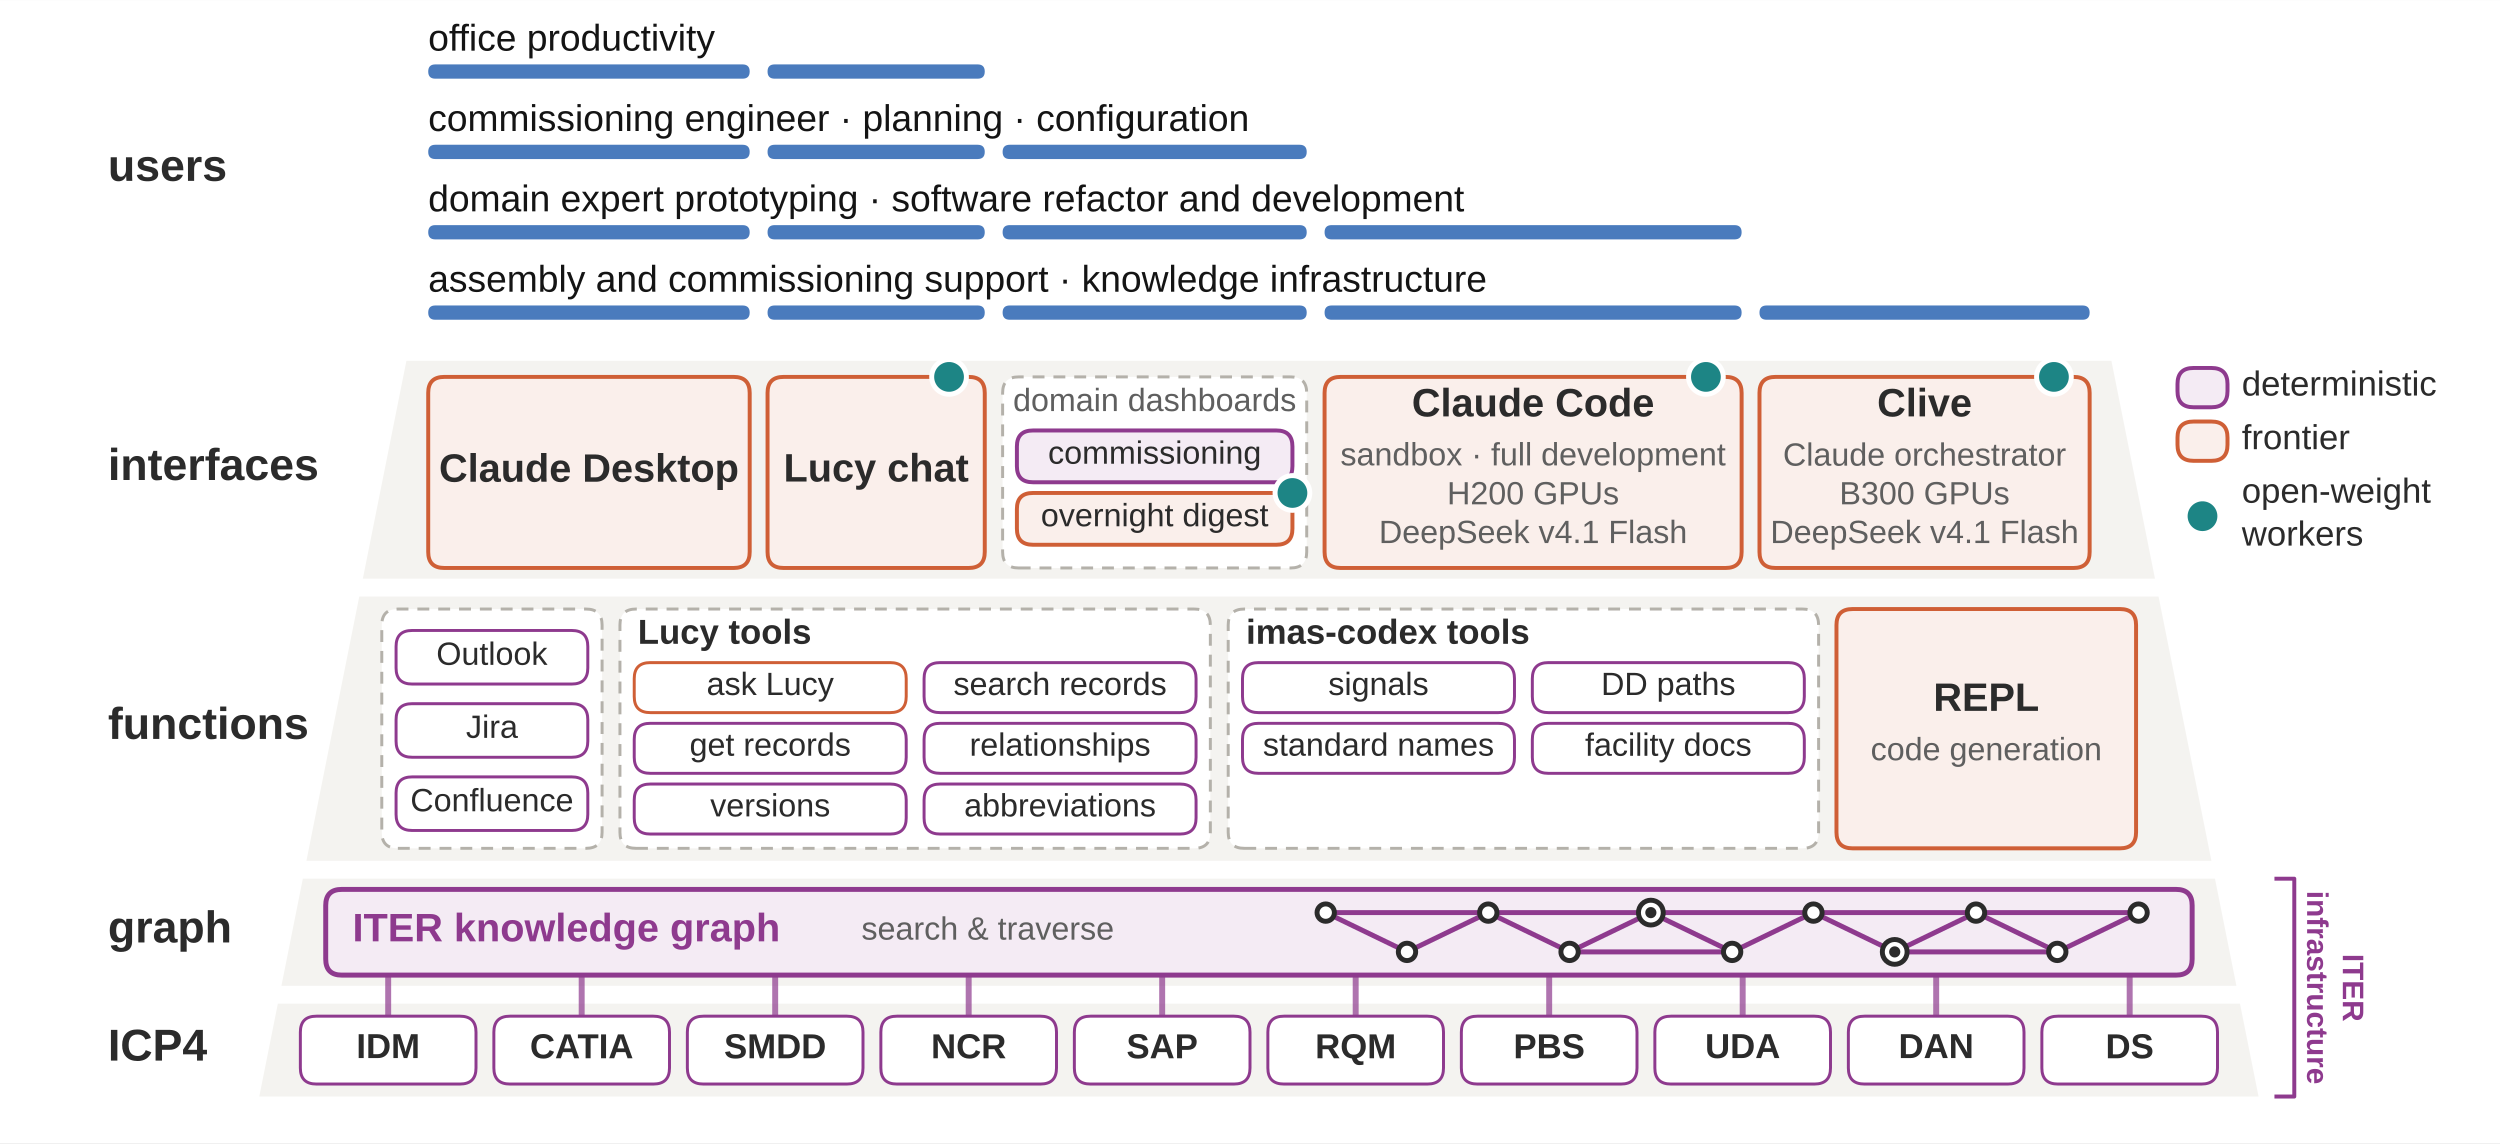
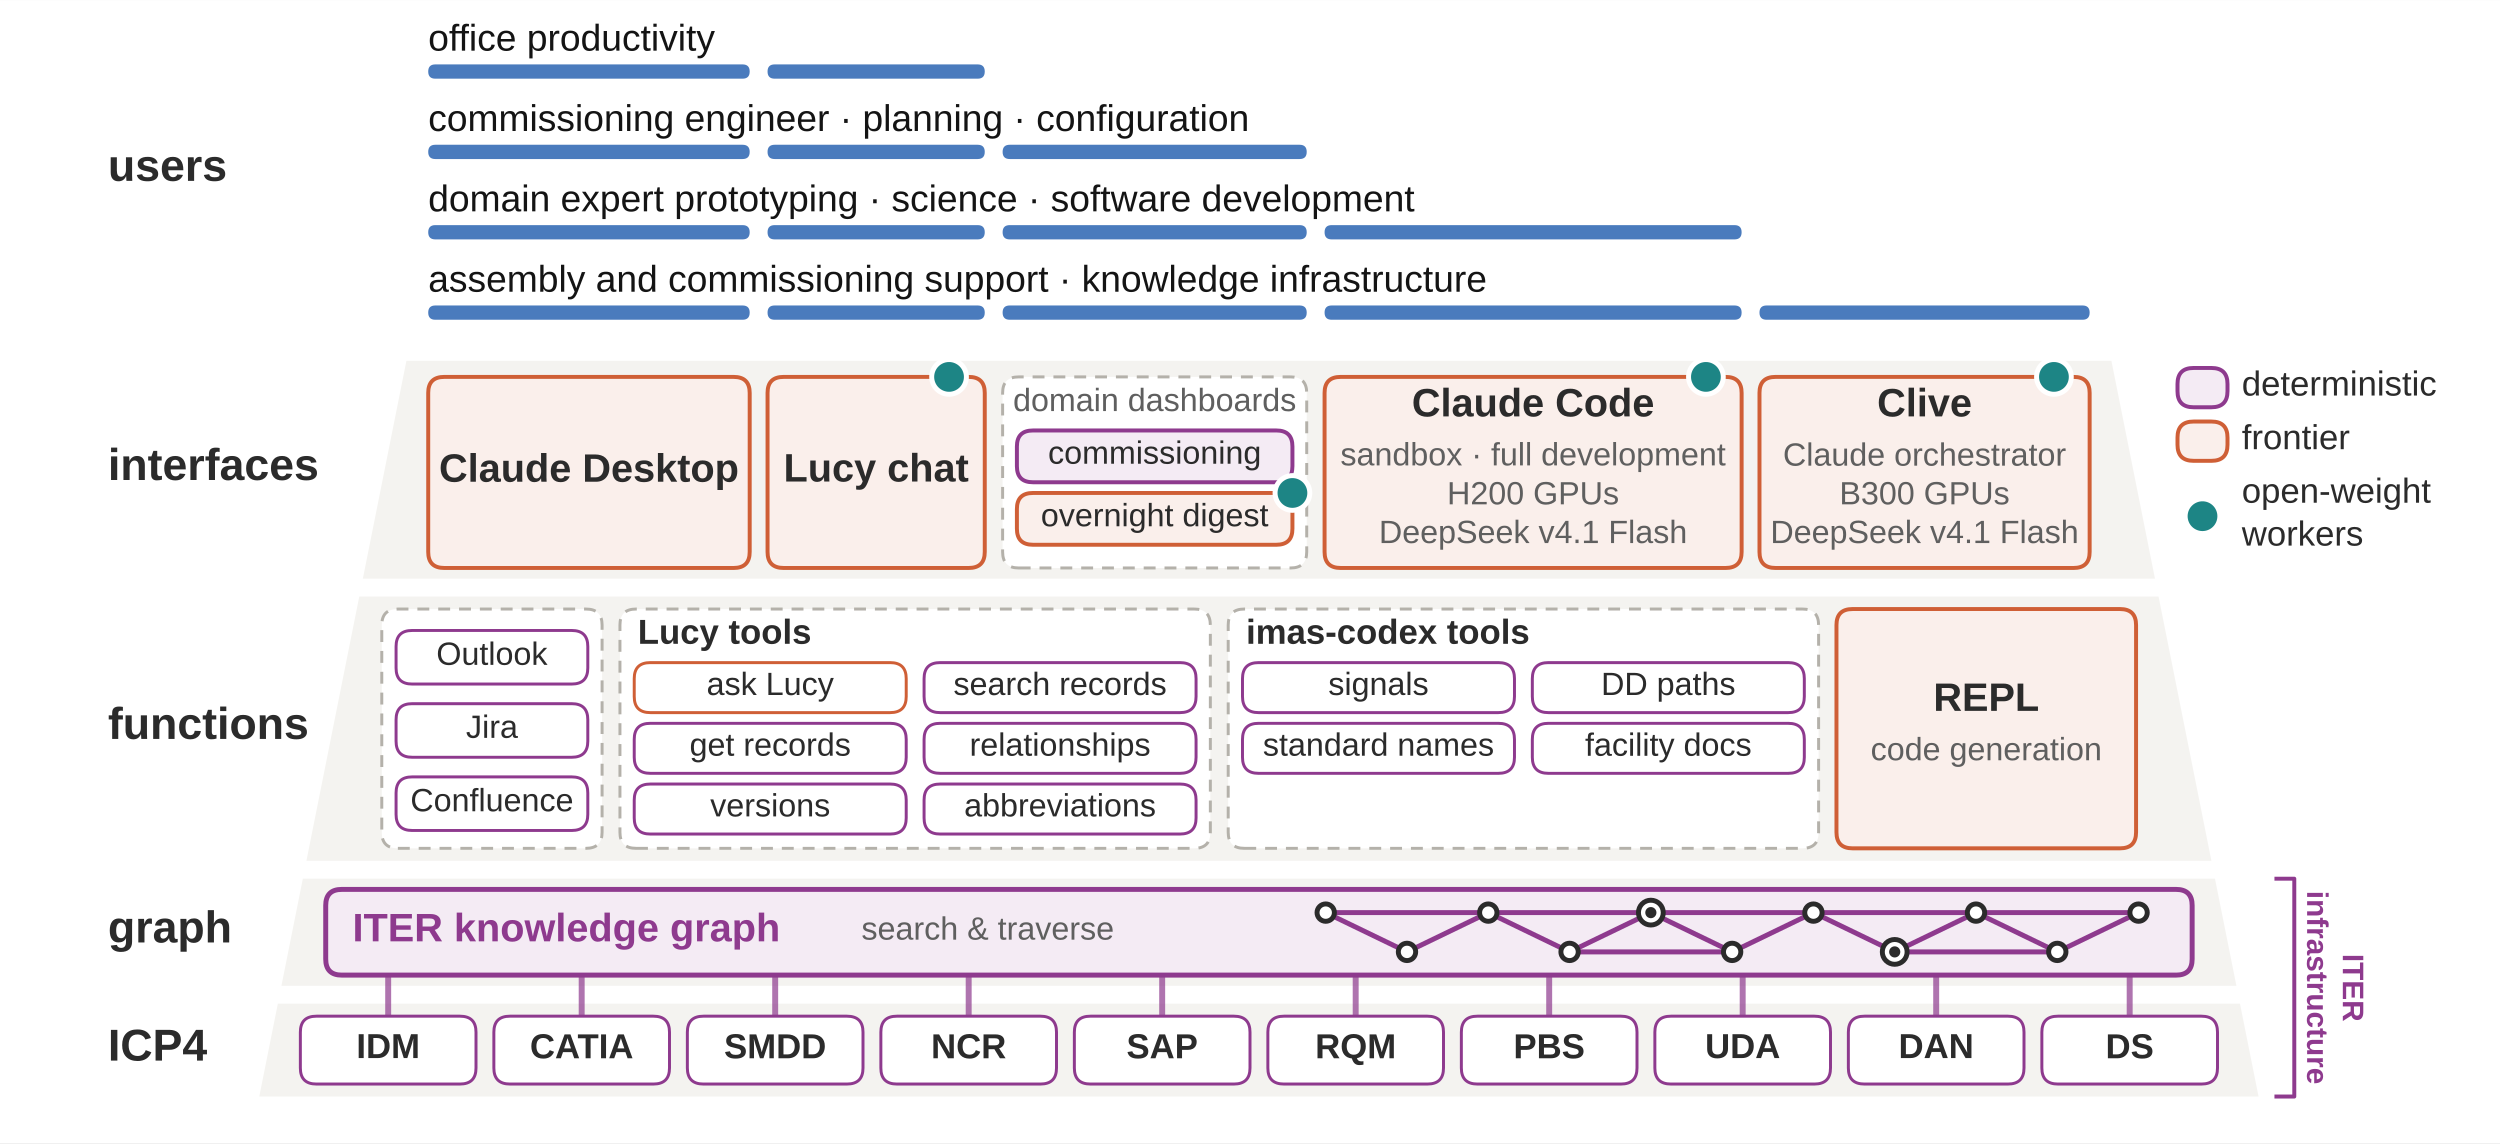
<svg xmlns="http://www.w3.org/2000/svg" xmlns:xlink="http://www.w3.org/1999/xlink" width="31.1cm" height="14.22cm" viewBox="0 0 1008 460.8" version="1.1">
  <defs>
    <style type="text/css">*{stroke-linejoin: round; stroke-linecap: butt}</style>
  </defs>
  <g id="figure_1">
    <g id="patch_1">
      <path d="M 0 460.8 L 1008 460.8 L 1008 0 L 0 0 z " style="fill: #ffffff" />
    </g>
    <g id="axes_1">
      <g id="patch_2">
        <path d="M 104.544 442.08 L 910.656 442.08 L 903.168 404.64 L 112.032 404.64 z " clip-path="url(#pa1f89cf429)" style="fill: #f4f3f0" />
      </g>
      <g id="patch_3">
        <path d="M 113.472 397.44 L 901.728 397.44 L 893.088 354.24 L 122.112 354.24 z " clip-path="url(#pa1f89cf429)" style="fill: #f4f3f0" />
      </g>
      <g id="patch_4">
        <path d="M 123.552 347.04 L 891.648 347.04 L 870.336 240.48 L 144.864 240.48 z " clip-path="url(#pa1f89cf429)" style="fill: #f4f3f0" />
      </g>
      <g id="patch_5">
        <path d="M 146.304 233.28 L 868.896 233.28 L 851.328 145.44 L 163.872 145.44 z " clip-path="url(#pa1f89cf429)" style="fill: #f4f3f0" />
      </g>
      <g id="line2d_1">
        <path d="M 156.514 409.68 L 156.514 393.12 " clip-path="url(#pa1f89cf429)" style="fill: none; stroke: #8e3a8e; stroke-opacity: 0.7; stroke-width: 2.4" />
      </g>
      <g id="line2d_2">
        <path d="M 234.533 409.68 L 234.533 393.12 " clip-path="url(#pa1f89cf429)" style="fill: none; stroke: #8e3a8e; stroke-opacity: 0.7; stroke-width: 2.4" />
      </g>
      <g id="line2d_3">
        <path d="M 312.552 409.68 L 312.552 393.12 " clip-path="url(#pa1f89cf429)" style="fill: none; stroke: #8e3a8e; stroke-opacity: 0.7; stroke-width: 2.4" />
      </g>
      <g id="line2d_4">
        <path d="M 390.571 409.68 L 390.571 393.12 " clip-path="url(#pa1f89cf429)" style="fill: none; stroke: #8e3a8e; stroke-opacity: 0.7; stroke-width: 2.4" />
      </g>
      <g id="line2d_5">
        <path d="M 468.59 409.68 L 468.59 393.12 " clip-path="url(#pa1f89cf429)" style="fill: none; stroke: #8e3a8e; stroke-opacity: 0.7; stroke-width: 2.4" />
      </g>
      <g id="line2d_6">
        <path d="M 546.61 409.68 L 546.61 393.12 " clip-path="url(#pa1f89cf429)" style="fill: none; stroke: #8e3a8e; stroke-opacity: 0.7; stroke-width: 2.4" />
      </g>
      <g id="line2d_7">
        <path d="M 624.629 409.68 L 624.629 393.12 " clip-path="url(#pa1f89cf429)" style="fill: none; stroke: #8e3a8e; stroke-opacity: 0.7; stroke-width: 2.4" />
      </g>
      <g id="line2d_8">
        <path d="M 702.648 409.68 L 702.648 393.12 " clip-path="url(#pa1f89cf429)" style="fill: none; stroke: #8e3a8e; stroke-opacity: 0.7; stroke-width: 2.4" />
      </g>
      <g id="line2d_9">
        <path d="M 780.667 409.68 L 780.667 393.12 " clip-path="url(#pa1f89cf429)" style="fill: none; stroke: #8e3a8e; stroke-opacity: 0.7; stroke-width: 2.4" />
      </g>
      <g id="line2d_10">
        <path d="M 858.686 409.68 L 858.686 393.12 " clip-path="url(#pa1f89cf429)" style="fill: none; stroke: #8e3a8e; stroke-opacity: 0.7; stroke-width: 2.4" />
      </g>
      <g id="patch_6">
        <path d="M 137.808 393.12 L 877.392 393.12 Q 883.872 393.12 883.872 386.64 L 883.872 365.04 Q 883.872 358.56 877.392 358.56 L 137.808 358.56 Q 131.328 358.56 131.328 365.04 L 131.328 386.64 Q 131.328 393.12 137.808 393.12 z " clip-path="url(#pa1f89cf429)" style="fill: #f4ebf4; stroke: #8e3a8e; stroke-width: 2; stroke-linejoin: miter" />
      </g>
      <g id="patch_7">
        <path d="M 160.416 342 L 236.281 342 Q 242.761 342 242.761 335.52 L 242.761 252 Q 242.761 245.52 236.281 245.52 L 160.416 245.52 Q 153.936 245.52 153.936 252 L 153.936 335.52 Q 153.936 342 160.416 342 z " clip-path="url(#pa1f89cf429)" style="fill: #ffffff; stroke-dasharray: 4.8,3.6; stroke-dashoffset: 0; stroke: #b4b1aa; stroke-width: 1.2; stroke-linejoin: miter" />
      </g>
      <g id="patch_8">
        <path d="M 256.441 342 L 481.532 342 Q 488.012 342 488.012 335.52 L 488.012 252 Q 488.012 245.52 481.532 245.52 L 256.441 245.52 Q 249.961 245.52 249.961 252 L 249.961 335.52 Q 249.961 342 256.441 342 z " clip-path="url(#pa1f89cf429)" style="fill: #ffffff; stroke-dasharray: 4.8,3.6; stroke-dashoffset: 0; stroke: #b4b1aa; stroke-width: 1.2; stroke-linejoin: miter" />
      </g>
      <g id="patch_9">
        <path d="M 501.692 342 L 726.782 342 Q 733.262 342 733.262 335.52 L 733.262 252 Q 733.262 245.52 726.782 245.52 L 501.692 245.52 Q 495.212 245.52 495.212 252 L 495.212 335.52 Q 495.212 342 501.692 342 z " clip-path="url(#pa1f89cf429)" style="fill: #ffffff; stroke-dasharray: 4.8,3.6; stroke-dashoffset: 0; stroke: #b4b1aa; stroke-width: 1.2; stroke-linejoin: miter" />
      </g>
      <g id="patch_10">
        <path d="M 746.942 342 L 854.784 342 Q 861.264 342 861.264 335.52 L 861.264 252 Q 861.264 245.52 854.784 245.52 L 746.942 245.52 Q 740.462 245.52 740.462 252 L 740.462 335.52 Q 740.462 342 746.942 342 z " clip-path="url(#pa1f89cf429)" style="fill: #faefeb; stroke: #cf5f36; stroke-width: 1.6; stroke-linejoin: miter" />
      </g>
      <g id="patch_11">
        <path d="M 179.136 228.96 L 295.795 228.96 Q 302.275 228.96 302.275 222.48 L 302.275 158.4 Q 302.275 151.92 295.795 151.92 L 179.136 151.92 Q 172.656 151.92 172.656 158.4 L 172.656 222.48 Q 172.656 228.96 179.136 228.96 z " clip-path="url(#pa1f89cf429)" style="fill: #faefeb; stroke: #cf5f36; stroke-width: 1.6; stroke-linejoin: miter" />
      </g>
      <g id="patch_12">
        <path d="M 315.955 228.96 L 390.575 228.96 Q 397.055 228.96 397.055 222.48 L 397.055 158.4 Q 397.055 151.92 390.575 151.92 L 315.955 151.92 Q 309.475 151.92 309.475 158.4 L 309.475 222.48 Q 309.475 228.96 315.955 228.96 z " clip-path="url(#pa1f89cf429)" style="fill: #faefeb; stroke: #cf5f36; stroke-width: 1.6; stroke-linejoin: miter" />
      </g>
      <g id="patch_13">
        <path d="M 410.735 228.96 L 520.388 228.96 Q 526.868 228.96 526.868 222.48 L 526.868 158.4 Q 526.868 151.92 520.388 151.92 L 410.735 151.92 Q 404.255 151.92 404.255 158.4 L 404.255 222.48 Q 404.255 228.96 410.735 228.96 z " clip-path="url(#pa1f89cf429)" style="fill: #ffffff; stroke-dasharray: 4.8,3.6; stroke-dashoffset: 0; stroke: #b4b1aa; stroke-width: 1.2; stroke-linejoin: miter" />
      </g>
      <g id="patch_14">
        <path d="M 416.495 194.4 L 514.628 194.4 Q 521.108 194.4 521.108 187.92 L 521.108 180 Q 521.108 173.52 514.628 173.52 L 416.495 173.52 Q 410.015 173.52 410.015 180 L 410.015 187.92 Q 410.015 194.4 416.495 194.4 z " clip-path="url(#pa1f89cf429)" style="fill: #f4ebf4; stroke: #8e3a8e; stroke-width: 1.6; stroke-linejoin: miter" />
      </g>
      <g id="patch_15">
        <path d="M 416.495 219.6 L 514.628 219.6 Q 521.108 219.6 521.108 213.12 L 521.108 205.2 Q 521.108 198.72 514.628 198.72 L 416.495 198.72 Q 410.015 198.72 410.015 205.2 L 410.015 213.12 Q 410.015 219.6 416.495 219.6 z " clip-path="url(#pa1f89cf429)" style="fill: #faefeb; stroke: #cf5f36; stroke-width: 1.6; stroke-linejoin: miter" />
      </g>
      <g id="patch_16">
        <path d="M 540.548 228.96 L 695.742 228.96 Q 702.222 228.96 702.222 222.48 L 702.222 158.4 Q 702.222 151.92 695.742 151.92 L 540.548 151.92 Q 534.068 151.92 534.068 158.4 L 534.068 222.48 Q 534.068 228.96 540.548 228.96 z " clip-path="url(#pa1f89cf429)" style="fill: #faefeb; stroke: #cf5f36; stroke-width: 1.6; stroke-linejoin: miter" />
      </g>
      <g id="patch_17">
        <path d="M 715.902 228.96 L 836.064 228.96 Q 842.544 228.96 842.544 222.48 L 842.544 158.4 Q 842.544 151.92 836.064 151.92 L 715.902 151.92 Q 709.422 151.92 709.422 158.4 L 709.422 222.48 Q 709.422 228.96 715.902 228.96 z " clip-path="url(#pa1f89cf429)" style="fill: #faefeb; stroke: #cf5f36; stroke-width: 1.6; stroke-linejoin: miter" />
      </g>
      <g id="patch_18">
        <path d="M 884.448 164.16 L 891.648 164.16 Q 898.128 164.16 898.128 157.68 L 898.128 154.8 Q 898.128 148.32 891.648 148.32 L 884.448 148.32 Q 877.968 148.32 877.968 154.8 L 877.968 157.68 Q 877.968 164.16 884.448 164.16 z " clip-path="url(#pa1f89cf429)" style="fill: #f4ebf4; stroke: #8e3a8e; stroke-width: 1.6; stroke-linejoin: miter" />
      </g>
      <g id="patch_19">
        <path d="M 884.448 185.76 L 891.648 185.76 Q 898.128 185.76 898.128 179.28 L 898.128 176.4 Q 898.128 169.92 891.648 169.92 L 884.448 169.92 Q 877.968 169.92 877.968 176.4 L 877.968 179.28 Q 877.968 185.76 884.448 185.76 z " clip-path="url(#pa1f89cf429)" style="fill: #faefeb; stroke: #cf5f36; stroke-width: 1.6; stroke-linejoin: miter" />
      </g>
      <g id="line2d_11">
        <path d="M 917.856 442.08 L 925.056 442.08 L 925.056 354.24 L 917.856 354.24 " clip-path="url(#pa1f89cf429)" style="fill: none; stroke: #8e3a8e; stroke-width: 1.6; stroke-linecap: square" />
      </g>
      <g id="patch_20">
        <path d="M 175.536 31.68 L 299.395 31.68 Q 302.275 31.68 302.275 28.8 L 302.275 28.8 Q 302.275 25.92 299.395 25.92 L 175.536 25.92 Q 172.656 25.92 172.656 28.8 L 172.656 28.8 Q 172.656 31.68 175.536 31.68 z " clip-path="url(#pa1f89cf429)" style="fill: #4a7bbd" />
      </g>
      <g id="patch_21">
        <path d="M 312.355 31.68 L 394.175 31.68 Q 397.055 31.68 397.055 28.8 L 397.055 28.8 Q 397.055 25.92 394.175 25.92 L 312.355 25.92 Q 309.475 25.92 309.475 28.8 L 309.475 28.8 Q 309.475 31.68 312.355 31.68 z " clip-path="url(#pa1f89cf429)" style="fill: #4a7bbd" />
      </g>
      <g id="patch_22">
        <path d="M 175.536 64.08 L 299.395 64.08 Q 302.275 64.08 302.275 61.2 L 302.275 61.2 Q 302.275 58.32 299.395 58.32 L 175.536 58.32 Q 172.656 58.32 172.656 61.2 L 172.656 61.2 Q 172.656 64.08 175.536 64.08 z " clip-path="url(#pa1f89cf429)" style="fill: #4a7bbd" />
      </g>
      <g id="patch_23">
        <path d="M 312.355 64.08 L 394.175 64.08 Q 397.055 64.08 397.055 61.2 L 397.055 61.2 Q 397.055 58.32 394.175 58.32 L 312.355 58.32 Q 309.475 58.32 309.475 61.2 L 309.475 61.2 Q 309.475 64.08 312.355 64.08 z " clip-path="url(#pa1f89cf429)" style="fill: #4a7bbd" />
      </g>
      <g id="patch_24">
        <path d="M 407.135 64.08 L 523.988 64.08 Q 526.868 64.08 526.868 61.2 L 526.868 61.2 Q 526.868 58.32 523.988 58.32 L 407.135 58.32 Q 404.255 58.32 404.255 61.2 L 404.255 61.2 Q 404.255 64.08 407.135 64.08 z " clip-path="url(#pa1f89cf429)" style="fill: #4a7bbd" />
      </g>
      <g id="patch_25">
        <path d="M 175.536 96.48 L 299.395 96.48 Q 302.275 96.48 302.275 93.6 L 302.275 93.6 Q 302.275 90.72 299.395 90.72 L 175.536 90.72 Q 172.656 90.72 172.656 93.6 L 172.656 93.6 Q 172.656 96.48 175.536 96.48 z " clip-path="url(#pa1f89cf429)" style="fill: #4a7bbd" />
      </g>
      <g id="patch_26">
        <path d="M 312.355 96.48 L 394.175 96.48 Q 397.055 96.48 397.055 93.6 L 397.055 93.6 Q 397.055 90.72 394.175 90.72 L 312.355 90.72 Q 309.475 90.72 309.475 93.6 L 309.475 93.6 Q 309.475 96.48 312.355 96.48 z " clip-path="url(#pa1f89cf429)" style="fill: #4a7bbd" />
      </g>
      <g id="patch_27">
        <path d="M 407.135 96.48 L 523.988 96.48 Q 526.868 96.48 526.868 93.6 L 526.868 93.6 Q 526.868 90.72 523.988 90.72 L 407.135 90.72 Q 404.255 90.72 404.255 93.6 L 404.255 93.6 Q 404.255 96.48 407.135 96.48 z " clip-path="url(#pa1f89cf429)" style="fill: #4a7bbd" />
      </g>
      <g id="patch_28">
        <path d="M 536.948 96.48 L 699.342 96.48 Q 702.222 96.48 702.222 93.6 L 702.222 93.6 Q 702.222 90.72 699.342 90.72 L 536.948 90.72 Q 534.068 90.72 534.068 93.6 L 534.068 93.6 Q 534.068 96.48 536.948 96.48 z " clip-path="url(#pa1f89cf429)" style="fill: #4a7bbd" />
      </g>
      <g id="patch_29">
        <path d="M 175.536 128.88 L 299.395 128.88 Q 302.275 128.88 302.275 126 L 302.275 126 Q 302.275 123.12 299.395 123.12 L 175.536 123.12 Q 172.656 123.12 172.656 126 L 172.656 126 Q 172.656 128.88 175.536 128.88 z " clip-path="url(#pa1f89cf429)" style="fill: #4a7bbd" />
      </g>
      <g id="patch_30">
        <path d="M 312.355 128.88 L 394.175 128.88 Q 397.055 128.88 397.055 126 L 397.055 126 Q 397.055 123.12 394.175 123.12 L 312.355 123.12 Q 309.475 123.12 309.475 126 L 309.475 126 Q 309.475 128.88 312.355 128.88 z " clip-path="url(#pa1f89cf429)" style="fill: #4a7bbd" />
      </g>
      <g id="patch_31">
        <path d="M 407.135 128.88 L 523.988 128.88 Q 526.868 128.88 526.868 126 L 526.868 126 Q 526.868 123.12 523.988 123.12 L 407.135 123.12 Q 404.255 123.12 404.255 126 L 404.255 126 Q 404.255 128.88 407.135 128.88 z " clip-path="url(#pa1f89cf429)" style="fill: #4a7bbd" />
      </g>
      <g id="patch_32">
        <path d="M 536.948 128.88 L 699.342 128.88 Q 702.222 128.88 702.222 126 L 702.222 126 Q 702.222 123.12 699.342 123.12 L 536.948 123.12 Q 534.068 123.12 534.068 126 L 534.068 126 Q 534.068 128.88 536.948 128.88 z " clip-path="url(#pa1f89cf429)" style="fill: #4a7bbd" />
      </g>
      <g id="patch_33">
        <path d="M 712.302 128.88 L 839.664 128.88 Q 842.544 128.88 842.544 126 L 842.544 126 Q 842.544 123.12 839.664 123.12 L 712.302 123.12 Q 709.422 123.12 709.422 126 L 709.422 126 Q 709.422 128.88 712.302 128.88 z " clip-path="url(#pa1f89cf429)" style="fill: #4a7bbd" />
      </g>
      <g id="patch_34">
        <path d="M 127.584 437.04 L 185.443 437.04 Q 191.923 437.04 191.923 430.56 L 191.923 416.16 Q 191.923 409.68 185.443 409.68 L 127.584 409.68 Q 121.104 409.68 121.104 416.16 L 121.104 430.56 Q 121.104 437.04 127.584 437.04 z " clip-path="url(#pa1f89cf429)" style="fill: #ffffff; stroke: #8e3a8e; stroke-width: 1.2; stroke-linejoin: miter" />
      </g>
      <g id="patch_35">
        <path d="M 205.603 437.04 L 263.462 437.04 Q 269.942 437.04 269.942 430.56 L 269.942 416.16 Q 269.942 409.68 263.462 409.68 L 205.603 409.68 Q 199.123 409.68 199.123 416.16 L 199.123 430.56 Q 199.123 437.04 205.603 437.04 z " clip-path="url(#pa1f89cf429)" style="fill: #ffffff; stroke: #8e3a8e; stroke-width: 1.2; stroke-linejoin: miter" />
      </g>
      <g id="patch_36">
        <path d="M 283.622 437.04 L 341.482 437.04 Q 347.962 437.04 347.962 430.56 L 347.962 416.16 Q 347.962 409.68 341.482 409.68 L 283.622 409.68 Q 277.142 409.68 277.142 416.16 L 277.142 430.56 Q 277.142 437.04 283.622 437.04 z " clip-path="url(#pa1f89cf429)" style="fill: #ffffff; stroke: #8e3a8e; stroke-width: 1.2; stroke-linejoin: miter" />
      </g>
      <g id="patch_37">
        <path d="M 361.642 437.04 L 419.501 437.04 Q 425.981 437.04 425.981 430.56 L 425.981 416.16 Q 425.981 409.68 419.501 409.68 L 361.642 409.68 Q 355.162 409.68 355.162 416.16 L 355.162 430.56 Q 355.162 437.04 361.642 437.04 z " clip-path="url(#pa1f89cf429)" style="fill: #ffffff; stroke: #8e3a8e; stroke-width: 1.2; stroke-linejoin: miter" />
      </g>
      <g id="patch_38">
        <path d="M 439.661 437.04 L 497.52 437.04 Q 504 437.04 504 430.56 L 504 416.16 Q 504 409.68 497.52 409.68 L 439.661 409.68 Q 433.181 409.68 433.181 416.16 L 433.181 430.56 Q 433.181 437.04 439.661 437.04 z " clip-path="url(#pa1f89cf429)" style="fill: #ffffff; stroke: #8e3a8e; stroke-width: 1.2; stroke-linejoin: miter" />
      </g>
      <g id="patch_39">
        <path d="M 517.68 437.04 L 575.539 437.04 Q 582.019 437.04 582.019 430.56 L 582.019 416.16 Q 582.019 409.68 575.539 409.68 L 517.68 409.68 Q 511.2 409.68 511.2 416.16 L 511.2 430.56 Q 511.2 437.04 517.68 437.04 z " clip-path="url(#pa1f89cf429)" style="fill: #ffffff; stroke: #8e3a8e; stroke-width: 1.2; stroke-linejoin: miter" />
      </g>
      <g id="patch_40">
        <path d="M 595.699 437.04 L 653.558 437.04 Q 660.038 437.04 660.038 430.56 L 660.038 416.16 Q 660.038 409.68 653.558 409.68 L 595.699 409.68 Q 589.219 409.68 589.219 416.16 L 589.219 430.56 Q 589.219 437.04 595.699 437.04 z " clip-path="url(#pa1f89cf429)" style="fill: #ffffff; stroke: #8e3a8e; stroke-width: 1.2; stroke-linejoin: miter" />
      </g>
      <g id="patch_41">
        <path d="M 673.718 437.04 L 731.578 437.04 Q 738.058 437.04 738.058 430.56 L 738.058 416.16 Q 738.058 409.68 731.578 409.68 L 673.718 409.68 Q 667.238 409.68 667.238 416.16 L 667.238 430.56 Q 667.238 437.04 673.718 437.04 z " clip-path="url(#pa1f89cf429)" style="fill: #ffffff; stroke: #8e3a8e; stroke-width: 1.2; stroke-linejoin: miter" />
      </g>
      <g id="patch_42">
        <path d="M 751.738 437.04 L 809.597 437.04 Q 816.077 437.04 816.077 430.56 L 816.077 416.16 Q 816.077 409.68 809.597 409.68 L 751.738 409.68 Q 745.258 409.68 745.258 416.16 L 745.258 430.56 Q 745.258 437.04 751.738 437.04 z " clip-path="url(#pa1f89cf429)" style="fill: #ffffff; stroke: #8e3a8e; stroke-width: 1.2; stroke-linejoin: miter" />
      </g>
      <g id="patch_43">
        <path d="M 829.757 437.04 L 887.616 437.04 Q 894.096 437.04 894.096 430.56 L 894.096 416.16 Q 894.096 409.68 887.616 409.68 L 829.757 409.68 Q 823.277 409.68 823.277 416.16 L 823.277 430.56 Q 823.277 437.04 829.757 437.04 z " clip-path="url(#pa1f89cf429)" style="fill: #ffffff; stroke: #8e3a8e; stroke-width: 1.2; stroke-linejoin: miter" />
      </g>
      <g id="line2d_12">
        <path d="M 534.528 367.92 L 567.302 383.76 " clip-path="url(#pa1f89cf429)" style="fill: none; stroke: #8e3a8e; stroke-width: 2; stroke-linecap: round" />
      </g>
      <g id="line2d_13">
        <path d="M 567.302 383.76 L 600.077 367.92 " clip-path="url(#pa1f89cf429)" style="fill: none; stroke: #8e3a8e; stroke-width: 2; stroke-linecap: round" />
      </g>
      <g id="line2d_14">
        <path d="M 600.077 367.92 L 632.851 383.76 " clip-path="url(#pa1f89cf429)" style="fill: none; stroke: #8e3a8e; stroke-width: 2; stroke-linecap: round" />
      </g>
      <g id="line2d_15">
        <path d="M 632.851 383.76 L 665.626 367.92 " clip-path="url(#pa1f89cf429)" style="fill: none; stroke: #8e3a8e; stroke-width: 2; stroke-linecap: round" />
      </g>
      <g id="line2d_16">
        <path d="M 665.626 367.92 L 698.4 383.76 " clip-path="url(#pa1f89cf429)" style="fill: none; stroke: #8e3a8e; stroke-width: 2; stroke-linecap: round" />
      </g>
      <g id="line2d_17">
        <path d="M 698.4 383.76 L 731.174 367.92 " clip-path="url(#pa1f89cf429)" style="fill: none; stroke: #8e3a8e; stroke-width: 2; stroke-linecap: round" />
      </g>
      <g id="line2d_18">
        <path d="M 731.174 367.92 L 763.949 383.76 " clip-path="url(#pa1f89cf429)" style="fill: none; stroke: #8e3a8e; stroke-width: 2; stroke-linecap: round" />
      </g>
      <g id="line2d_19">
        <path d="M 763.949 383.76 L 796.723 367.92 " clip-path="url(#pa1f89cf429)" style="fill: none; stroke: #8e3a8e; stroke-width: 2; stroke-linecap: round" />
      </g>
      <g id="line2d_20">
        <path d="M 796.723 367.92 L 829.498 383.76 " clip-path="url(#pa1f89cf429)" style="fill: none; stroke: #8e3a8e; stroke-width: 2; stroke-linecap: round" />
      </g>
      <g id="line2d_21">
        <path d="M 829.498 383.76 L 862.272 367.92 " clip-path="url(#pa1f89cf429)" style="fill: none; stroke: #8e3a8e; stroke-width: 2; stroke-linecap: round" />
      </g>
      <g id="line2d_22">
        <path d="M 534.528 367.92 L 600.077 367.92 " clip-path="url(#pa1f89cf429)" style="fill: none; stroke: #8e3a8e; stroke-width: 2; stroke-linecap: round" />
      </g>
      <g id="line2d_23">
        <path d="M 600.077 367.92 L 665.626 367.92 " clip-path="url(#pa1f89cf429)" style="fill: none; stroke: #8e3a8e; stroke-width: 2; stroke-linecap: round" />
      </g>
      <g id="line2d_24">
        <path d="M 665.626 367.92 L 731.174 367.92 " clip-path="url(#pa1f89cf429)" style="fill: none; stroke: #8e3a8e; stroke-width: 2; stroke-linecap: round" />
      </g>
      <g id="line2d_25">
        <path d="M 731.174 367.92 L 796.723 367.92 " clip-path="url(#pa1f89cf429)" style="fill: none; stroke: #8e3a8e; stroke-width: 2; stroke-linecap: round" />
      </g>
      <g id="line2d_26">
        <path d="M 796.723 367.92 L 862.272 367.92 " clip-path="url(#pa1f89cf429)" style="fill: none; stroke: #8e3a8e; stroke-width: 2; stroke-linecap: round" />
      </g>
      <g id="line2d_27">
        <path d="M 632.851 383.76 L 698.4 383.76 " clip-path="url(#pa1f89cf429)" style="fill: none; stroke: #8e3a8e; stroke-width: 2; stroke-linecap: round" />
      </g>
      <g id="line2d_28">
        <path d="M 763.949 383.76 L 829.498 383.76 " clip-path="url(#pa1f89cf429)" style="fill: none; stroke: #8e3a8e; stroke-width: 2; stroke-linecap: round" />
      </g>
      <g id="patch_44">
        <path d="M 166.176 275.76 L 230.521 275.76 Q 237.001 275.76 237.001 269.28 L 237.001 260.64 Q 237.001 254.16 230.521 254.16 L 166.176 254.16 Q 159.696 254.16 159.696 260.64 L 159.696 269.28 Q 159.696 275.76 166.176 275.76 z " clip-path="url(#pa1f89cf429)" style="fill: #ffffff; stroke: #8e3a8e; stroke-width: 1.2; stroke-linejoin: miter" />
      </g>
      <g id="patch_45">
        <path d="M 166.176 305.28 L 230.521 305.28 Q 237.001 305.28 237.001 298.8 L 237.001 290.16 Q 237.001 283.68 230.521 283.68 L 166.176 283.68 Q 159.696 283.68 159.696 290.16 L 159.696 298.8 Q 159.696 305.28 166.176 305.28 z " clip-path="url(#pa1f89cf429)" style="fill: #ffffff; stroke: #8e3a8e; stroke-width: 1.2; stroke-linejoin: miter" />
      </g>
      <g id="patch_46">
        <path d="M 166.176 334.8 L 230.521 334.8 Q 237.001 334.8 237.001 328.32 L 237.001 319.68 Q 237.001 313.2 230.521 313.2 L 166.176 313.2 Q 159.696 313.2 159.696 319.68 L 159.696 328.32 Q 159.696 334.8 166.176 334.8 z " clip-path="url(#pa1f89cf429)" style="fill: #ffffff; stroke: #8e3a8e; stroke-width: 1.2; stroke-linejoin: miter" />
      </g>
      <g id="patch_47">
        <path d="M 262.201 287.28 L 358.906 287.28 Q 365.386 287.28 365.386 280.8 L 365.386 273.6 Q 365.386 267.12 358.906 267.12 L 262.201 267.12 Q 255.721 267.12 255.721 273.6 L 255.721 280.8 Q 255.721 287.28 262.201 287.28 z " clip-path="url(#pa1f89cf429)" style="fill: #ffffff; stroke: #cf5f36; stroke-width: 1.2; stroke-linejoin: miter" />
      </g>
      <g id="patch_48">
        <path d="M 379.066 287.28 L 475.772 287.28 Q 482.252 287.28 482.252 280.8 L 482.252 273.6 Q 482.252 267.12 475.772 267.12 L 379.066 267.12 Q 372.586 267.12 372.586 273.6 L 372.586 280.8 Q 372.586 287.28 379.066 287.28 z " clip-path="url(#pa1f89cf429)" style="fill: #ffffff; stroke: #8e3a8e; stroke-width: 1.2; stroke-linejoin: miter" />
      </g>
      <g id="patch_49">
        <path d="M 262.201 311.76 L 358.906 311.76 Q 365.386 311.76 365.386 305.28 L 365.386 298.08 Q 365.386 291.6 358.906 291.6 L 262.201 291.6 Q 255.721 291.6 255.721 298.08 L 255.721 305.28 Q 255.721 311.76 262.201 311.76 z " clip-path="url(#pa1f89cf429)" style="fill: #ffffff; stroke: #8e3a8e; stroke-width: 1.2; stroke-linejoin: miter" />
      </g>
      <g id="patch_50">
        <path d="M 379.066 311.76 L 475.772 311.76 Q 482.252 311.76 482.252 305.28 L 482.252 298.08 Q 482.252 291.6 475.772 291.6 L 379.066 291.6 Q 372.586 291.6 372.586 298.08 L 372.586 305.28 Q 372.586 311.76 379.066 311.76 z " clip-path="url(#pa1f89cf429)" style="fill: #ffffff; stroke: #8e3a8e; stroke-width: 1.2; stroke-linejoin: miter" />
      </g>
      <g id="patch_51">
        <path d="M 262.201 336.24 L 358.906 336.24 Q 365.386 336.24 365.386 329.76 L 365.386 322.56 Q 365.386 316.08 358.906 316.08 L 262.201 316.08 Q 255.721 316.08 255.721 322.56 L 255.721 329.76 Q 255.721 336.24 262.201 336.24 z " clip-path="url(#pa1f89cf429)" style="fill: #ffffff; stroke: #8e3a8e; stroke-width: 1.2; stroke-linejoin: miter" />
      </g>
      <g id="patch_52">
        <path d="M 379.066 336.24 L 475.772 336.24 Q 482.252 336.24 482.252 329.76 L 482.252 322.56 Q 482.252 316.08 475.772 316.08 L 379.066 316.08 Q 372.586 316.08 372.586 322.56 L 372.586 329.76 Q 372.586 336.24 379.066 336.24 z " clip-path="url(#pa1f89cf429)" style="fill: #ffffff; stroke: #8e3a8e; stroke-width: 1.2; stroke-linejoin: miter" />
      </g>
      <g id="patch_53">
        <path d="M 507.452 287.28 L 604.157 287.28 Q 610.637 287.28 610.637 280.8 L 610.637 273.6 Q 610.637 267.12 604.157 267.12 L 507.452 267.12 Q 500.972 267.12 500.972 273.6 L 500.972 280.8 Q 500.972 287.28 507.452 287.28 z " clip-path="url(#pa1f89cf429)" style="fill: #ffffff; stroke: #8e3a8e; stroke-width: 1.2; stroke-linejoin: miter" />
      </g>
      <g id="patch_54">
        <path d="M 624.317 287.28 L 721.022 287.28 Q 727.502 287.28 727.502 280.8 L 727.502 273.6 Q 727.502 267.12 721.022 267.12 L 624.317 267.12 Q 617.837 267.12 617.837 273.6 L 617.837 280.8 Q 617.837 287.28 624.317 287.28 z " clip-path="url(#pa1f89cf429)" style="fill: #ffffff; stroke: #8e3a8e; stroke-width: 1.2; stroke-linejoin: miter" />
      </g>
      <g id="patch_55">
        <path d="M 507.452 311.76 L 604.157 311.76 Q 610.637 311.76 610.637 305.28 L 610.637 298.08 Q 610.637 291.6 604.157 291.6 L 507.452 291.6 Q 500.972 291.6 500.972 298.08 L 500.972 305.28 Q 500.972 311.76 507.452 311.76 z " clip-path="url(#pa1f89cf429)" style="fill: #ffffff; stroke: #8e3a8e; stroke-width: 1.2; stroke-linejoin: miter" />
      </g>
      <g id="patch_56">
        <path d="M 624.317 311.76 L 721.022 311.76 Q 727.502 311.76 727.502 305.28 L 727.502 298.08 Q 727.502 291.6 721.022 291.6 L 624.317 291.6 Q 617.837 291.6 617.837 298.08 L 617.837 305.28 Q 617.837 311.76 624.317 311.76 z " clip-path="url(#pa1f89cf429)" style="fill: #ffffff; stroke: #8e3a8e; stroke-width: 1.2; stroke-linejoin: miter" />
      </g>
      <g id="line2d_29">
        <defs>
          <path id="m2a55d77c86" d="M 0 3.5 C 0.928 3.5 1.819 3.131 2.475 2.475 C 3.131 1.819 3.5 0.928 3.5 0 C 3.5 -0.928 3.131 -1.819 2.475 -2.475 C 1.819 -3.131 0.928 -3.5 0 -3.5 C -0.928 -3.5 -1.819 -3.131 -2.475 -2.475 C -3.131 -1.819 -3.5 -0.928 -3.5 0 C -3.5 0.928 -3.131 1.819 -2.475 2.475 C -1.819 3.131 -0.928 3.5 0 3.5 z " style="stroke: #2b2b2b; stroke-width: 2" />
        </defs>
        <g clip-path="url(#pa1f89cf429)">
          <use xlink:href="#m2a55d77c86" x="534.528" y="367.92" style="fill: #ffffff; stroke: #2b2b2b; stroke-width: 2" />
        </g>
      </g>
      <g id="line2d_30">
        <g clip-path="url(#pa1f89cf429)">
          <use xlink:href="#m2a55d77c86" x="567.302" y="383.76" style="fill: #ffffff; stroke: #2b2b2b; stroke-width: 2" />
        </g>
      </g>
      <g id="line2d_31">
        <g clip-path="url(#pa1f89cf429)">
          <use xlink:href="#m2a55d77c86" x="600.077" y="367.92" style="fill: #ffffff; stroke: #2b2b2b; stroke-width: 2" />
        </g>
      </g>
      <g id="line2d_32">
        <g clip-path="url(#pa1f89cf429)">
          <use xlink:href="#m2a55d77c86" x="632.851" y="383.76" style="fill: #ffffff; stroke: #2b2b2b; stroke-width: 2" />
        </g>
      </g>
      <g id="line2d_33">
        <defs>
          <path id="maecd21d37f" d="M 0 5 C 1.326 5 2.598 4.473 3.536 3.536 C 4.473 2.598 5 1.326 5 0 C 5 -1.326 4.473 -2.598 3.536 -3.536 C 2.598 -4.473 1.326 -5 0 -5 C -1.326 -5 -2.598 -4.473 -3.536 -3.536 C -4.473 -2.598 -5 -1.326 -5 0 C -5 1.326 -4.473 2.598 -3.536 3.536 C -2.598 4.473 -1.326 5 0 5 z " style="stroke: #2b2b2b; stroke-width: 2" />
        </defs>
        <g clip-path="url(#pa1f89cf429)">
          <use xlink:href="#maecd21d37f" x="665.626" y="367.92" style="fill: #ffffff; stroke: #2b2b2b; stroke-width: 2" />
        </g>
      </g>
      <g id="line2d_34">
        <g clip-path="url(#pa1f89cf429)">
          <use xlink:href="#m2a55d77c86" x="698.4" y="383.76" style="fill: #ffffff; stroke: #2b2b2b; stroke-width: 2" />
        </g>
      </g>
      <g id="line2d_35">
        <g clip-path="url(#pa1f89cf429)">
          <use xlink:href="#m2a55d77c86" x="731.174" y="367.92" style="fill: #ffffff; stroke: #2b2b2b; stroke-width: 2" />
        </g>
      </g>
      <g id="line2d_36">
        <g clip-path="url(#pa1f89cf429)">
          <use xlink:href="#maecd21d37f" x="763.949" y="383.76" style="fill: #ffffff; stroke: #2b2b2b; stroke-width: 2" />
        </g>
      </g>
      <g id="line2d_37">
        <g clip-path="url(#pa1f89cf429)">
          <use xlink:href="#m2a55d77c86" x="796.723" y="367.92" style="fill: #ffffff; stroke: #2b2b2b; stroke-width: 2" />
        </g>
      </g>
      <g id="line2d_38">
        <g clip-path="url(#pa1f89cf429)">
          <use xlink:href="#m2a55d77c86" x="829.498" y="383.76" style="fill: #ffffff; stroke: #2b2b2b; stroke-width: 2" />
        </g>
      </g>
      <g id="line2d_39">
        <g clip-path="url(#pa1f89cf429)">
          <use xlink:href="#m2a55d77c86" x="862.272" y="367.92" style="fill: #ffffff; stroke: #2b2b2b; stroke-width: 2" />
        </g>
      </g>
      <g id="line2d_40">
        <defs>
          <path id="m6dca541c59" d="M 0 1.75 C 0.464 1.75 0.909 1.566 1.237 1.237 C 1.566 0.909 1.75 0.464 1.75 0 C 1.75 -0.464 1.566 -0.909 1.237 -1.237 C 0.909 -1.566 0.464 -1.75 0 -1.75 C -0.464 -1.75 -0.909 -1.566 -1.237 -1.237 C -1.566 -0.909 -1.75 -0.464 -1.75 0 C -1.75 0.464 -1.566 0.909 -1.237 1.237 C -0.909 1.566 -0.464 1.75 0 1.75 z " style="stroke: #2b2b2b" />
        </defs>
        <g clip-path="url(#pa1f89cf429)">
          <use xlink:href="#m6dca541c59" x="665.626" y="367.92" style="fill: #2b2b2b; stroke: #2b2b2b" />
        </g>
      </g>
      <g id="line2d_41">
        <g clip-path="url(#pa1f89cf429)">
          <use xlink:href="#m6dca541c59" x="763.949" y="383.76" style="fill: #2b2b2b; stroke: #2b2b2b" />
        </g>
      </g>
      <g id="line2d_42">
        <defs>
          <path id="m93257e1731" d="M 0 7 C 1.856 7 3.637 6.262 4.95 4.95 C 6.262 3.637 7 1.856 7 0 C 7 -1.856 6.262 -3.637 4.95 -4.95 C 3.637 -6.262 1.856 -7 0 -7 C -1.856 -7 -3.637 -6.262 -4.95 -4.95 C -6.262 -3.637 -7 -1.856 -7 0 C -7 1.856 -6.262 3.637 -4.95 4.95 C -3.637 6.262 -1.856 7 0 7 z " style="stroke: #ffffff; stroke-width: 2" />
        </defs>
        <g clip-path="url(#pa1f89cf429)">
          <use xlink:href="#m93257e1731" x="521.108" y="198.72" style="fill: #1d8585; stroke: #ffffff; stroke-width: 2" />
        </g>
      </g>
      <g id="line2d_43">
        <g clip-path="url(#pa1f89cf429)">
          <use xlink:href="#m93257e1731" x="382.655" y="151.92" style="fill: #1d8585; stroke: #ffffff; stroke-width: 2" />
        </g>
      </g>
      <g id="line2d_44">
        <g clip-path="url(#pa1f89cf429)">
          <use xlink:href="#m93257e1731" x="687.822" y="151.92" style="fill: #1d8585; stroke: #ffffff; stroke-width: 2" />
        </g>
      </g>
      <g id="line2d_45">
        <g clip-path="url(#pa1f89cf429)">
          <use xlink:href="#m93257e1731" x="828.144" y="151.92" style="fill: #1d8585; stroke: #ffffff; stroke-width: 2" />
        </g>
      </g>
      <g id="line2d_46">
        <g clip-path="url(#pa1f89cf429)">
          <use xlink:href="#m93257e1731" x="888.048" y="208.08" style="fill: #1d8585; stroke: #ffffff; stroke-width: 2" />
        </g>
      </g>
      <g id="text_1">
        <text style="font-weight: 700; font-size: 18px; font-family: 'Arial', 'Nimbus Sans', sans-serif; text-anchor: start; fill: #2b2b2b" x="43.522" y="193.483" transform="rotate(-0 43.52175 193.4826)">interfaces</text>
      </g>
      <g id="text_2">
        <text style="font-weight: 700; font-size: 18px; font-family: 'Arial', 'Nimbus Sans', sans-serif; text-anchor: start; fill: #2b2b2b" x="43.522" y="297.883" transform="rotate(-0 43.52175 297.8826)">functions</text>
      </g>
      <g id="text_3">
        <text style="font-weight: 700; font-size: 18px; font-family: 'Arial', 'Nimbus Sans', sans-serif; text-anchor: start; fill: #2b2b2b" x="43.522" y="379.963" transform="rotate(-0 43.52175 379.9626)">graph</text>
      </g>
      <g id="text_4">
        <text style="font-weight: 700; font-size: 18px; font-family: 'Arial', 'Nimbus Sans', sans-serif; text-anchor: start; fill: #2b2b2b" x="43.522" y="427.589" transform="rotate(-0 43.52175 427.5894)">ICP4</text>
      </g>
      <g id="text_5">
        <text style="font-weight: 700; font-size: 14px; font-family: 'Arial', 'Nimbus Sans', sans-serif; text-anchor: middle; fill: #2b2b2b" x="156.514" y="426.566" transform="rotate(-0 156.5136 426.5664)">IDM</text>
      </g>
      <g id="text_6">
        <text style="font-weight: 700; font-size: 14px; font-family: 'Arial', 'Nimbus Sans', sans-serif; text-anchor: middle; fill: #2b2b2b" x="234.533" y="426.65" transform="rotate(-0 234.5328 426.6496)">CATIA</text>
      </g>
      <g id="text_7">
        <text style="font-weight: 700; font-size: 14px; font-family: 'Arial', 'Nimbus Sans', sans-serif; text-anchor: middle; fill: #2b2b2b" x="312.552" y="426.65" transform="rotate(-0 312.552 426.6496)">SMDD</text>
      </g>
      <g id="text_8">
        <text style="font-weight: 700; font-size: 14px; font-family: 'Arial', 'Nimbus Sans', sans-serif; text-anchor: middle; fill: #2b2b2b" x="390.571" y="426.65" transform="rotate(-0 390.5712 426.6496)">NCR</text>
      </g>
      <g id="text_9">
        <text style="font-weight: 700; font-size: 14px; font-family: 'Arial', 'Nimbus Sans', sans-serif; text-anchor: middle; fill: #2b2b2b" x="468.59" y="426.65" transform="rotate(-0 468.5904 426.6496)">SAP</text>
      </g>
      <g id="text_10">
        <text style="font-weight: 700; font-size: 14px; font-family: 'Arial', 'Nimbus Sans', sans-serif; text-anchor: middle; fill: #2b2b2b" x="546.61" y="426.65" transform="rotate(-0 546.6096 426.6496)">RQM</text>
      </g>
      <g id="text_11">
        <text style="font-weight: 700; font-size: 14px; font-family: 'Arial', 'Nimbus Sans', sans-serif; text-anchor: middle; fill: #2b2b2b" x="624.629" y="426.65" transform="rotate(-0 624.6288 426.6496)">PBS</text>
      </g>
      <g id="text_12">
        <text style="font-weight: 700; font-size: 14px; font-family: 'Arial', 'Nimbus Sans', sans-serif; text-anchor: middle; fill: #2b2b2b" x="702.648" y="426.566" transform="rotate(-0 702.648 426.5664)">UDA</text>
      </g>
      <g id="text_13">
        <text style="font-weight: 700; font-size: 14px; font-family: 'Arial', 'Nimbus Sans', sans-serif; text-anchor: middle; fill: #2b2b2b" x="780.667" y="426.566" transform="rotate(-0 780.6672 426.5664)">DAN</text>
      </g>
      <g id="text_14">
        <text style="font-weight: 700; font-size: 14px; font-family: 'Arial', 'Nimbus Sans', sans-serif; text-anchor: middle; fill: #2b2b2b" x="858.686" y="426.65" transform="rotate(-0 858.6864 426.6496)">DS</text>
      </g>
      <g id="text_15">
        <text style="font-weight: 700; font-size: 12px; font-family: 'Arial', 'Nimbus Sans', sans-serif; fill: #8e3a8e" transform="translate(944.6276 384.5522) rotate(-270)">ITER</text>
      </g>
      <g id="text_16">
        <text style="font-weight: 700; font-size: 12px; font-family: 'Arial', 'Nimbus Sans', sans-serif; fill: #8e3a8e" transform="translate(930.2276 359.1263) rotate(-270)">infrastructure</text>
      </g>
      <g id="text_17">
        <text style="font-weight: 700; font-size: 16px; font-family: 'Arial', 'Nimbus Sans', sans-serif; text-anchor: start; fill: #8e3a8e" x="142.128" y="379.505" transform="rotate(-0 142.128 379.5045)">ITER knowledge graph</text>
      </g>
      <g id="text_18">
        <text style="font-size: 13px; font-family: 'Arial', 'Nimbus Sans', sans-serif; text-anchor: start; fill: #5f5f5f" x="347.328" y="378.817" transform="rotate(-0 347.328 378.8174)">search &amp; traverse</text>
      </g>
      <g id="text_19">
        <text style="font-size: 13px; font-family: 'Arial', 'Nimbus Sans', sans-serif; text-anchor: middle; fill: #2b2b2b" x="198.348" y="268.015" transform="rotate(-0 198.3484 268.0146)">Outlook</text>
      </g>
      <g id="text_20">
        <text style="font-size: 13px; font-family: 'Arial', 'Nimbus Sans', sans-serif; text-anchor: middle; fill: #2b2b2b" x="198.348" y="297.457" transform="rotate(-0 198.3484 297.4574)">Jira</text>
      </g>
      <g id="text_21">
        <text style="font-size: 13px; font-family: 'Arial', 'Nimbus Sans', sans-serif; text-anchor: middle; fill: #2b2b2b" x="198.348" y="327.055" transform="rotate(-0 198.3484 327.0546)">Confluence</text>
      </g>
      <g id="text_22">
        <text style="font-weight: 700; font-size: 14px; font-family: 'Arial', 'Nimbus Sans', sans-serif; text-anchor: start; fill: #2b2b2b" x="257.161" y="259.526" transform="rotate(-0 257.1609 259.5264)">Lucy tools</text>
      </g>
      <g id="text_23">
        <text style="font-size: 13px; font-family: 'Arial', 'Nimbus Sans', sans-serif; text-anchor: middle; fill: #2b2b2b" x="310.554" y="280.177" transform="rotate(-0 310.5535 280.1774)">ask Lucy</text>
      </g>
      <g id="text_24">
        <text style="font-size: 13px; font-family: 'Arial', 'Nimbus Sans', sans-serif; text-anchor: middle; fill: #2b2b2b" x="427.419" y="280.177" transform="rotate(-0 427.4189 280.1774)">search records</text>
      </g>
      <g id="text_25">
        <text style="font-size: 13px; font-family: 'Arial', 'Nimbus Sans', sans-serif; text-anchor: middle; fill: #2b2b2b" x="310.554" y="304.657" transform="rotate(-0 310.5535 304.6574)">get records</text>
      </g>
      <g id="text_26">
        <text style="font-size: 13px; font-family: 'Arial', 'Nimbus Sans', sans-serif; text-anchor: middle; fill: #2b2b2b" x="427.419" y="304.657" transform="rotate(-0 427.4189 304.6574)">relationships</text>
      </g>
      <g id="text_27">
        <text style="font-size: 13px; font-family: 'Arial', 'Nimbus Sans', sans-serif; text-anchor: middle; fill: #2b2b2b" x="310.554" y="329.137" transform="rotate(-0 310.5535 329.1374)">versions</text>
      </g>
      <g id="text_28">
        <text style="font-size: 13px; font-family: 'Arial', 'Nimbus Sans', sans-serif; text-anchor: middle; fill: #2b2b2b" x="427.419" y="329.137" transform="rotate(-0 427.4189 329.1374)">abbreviations</text>
      </g>
      <g id="text_29">
        <text style="font-weight: 700; font-size: 14px; font-family: 'Arial', 'Nimbus Sans', sans-serif; text-anchor: start; fill: #2b2b2b" x="502.412" y="259.526" transform="rotate(-0 502.4115 259.5264)">imas-codex tools</text>
      </g>
      <g id="text_30">
        <text style="font-size: 13px; font-family: 'Arial', 'Nimbus Sans', sans-serif; text-anchor: middle; fill: #2b2b2b" x="555.804" y="280.177" transform="rotate(-0 555.8042 280.1774)">signals</text>
      </g>
      <g id="text_31">
        <text style="font-size: 13px; font-family: 'Arial', 'Nimbus Sans', sans-serif; text-anchor: middle; fill: #2b2b2b" x="672.67" y="280.177" transform="rotate(-0 672.6695 280.1774)">DD paths</text>
      </g>
      <g id="text_32">
        <text style="font-size: 13px; font-family: 'Arial', 'Nimbus Sans', sans-serif; text-anchor: middle; fill: #2b2b2b" x="555.804" y="304.657" transform="rotate(-0 555.8042 304.6574)">standard names</text>
      </g>
      <g id="text_33">
        <text style="font-size: 13px; font-family: 'Arial', 'Nimbus Sans', sans-serif; text-anchor: middle; fill: #2b2b2b" x="672.67" y="304.677" transform="rotate(-0 672.6695 304.6767)">facility docs</text>
      </g>
      <g id="text_34">
        <text style="font-weight: 700; font-size: 16px; font-family: 'Arial', 'Nimbus Sans', sans-serif; text-anchor: middle; fill: #2b2b2b" x="800.863" y="286.585" transform="rotate(-0 800.8631 286.585)">REPL</text>
      </g>
      <g id="text_35">
        <text style="font-size: 13px; font-family: 'Arial', 'Nimbus Sans', sans-serif; text-anchor: middle; fill: #5f5f5f" x="800.863" y="306.478" transform="rotate(-0 800.8631 306.4778)">code generation</text>
      </g>
      <g id="text_36">
        <text style="font-weight: 700; font-size: 16px; font-family: 'Arial', 'Nimbus Sans', sans-serif; text-anchor: middle; fill: #2b2b2b" x="237.465" y="194.2" transform="rotate(-0 237.4654 194.1995)">Claude Desktop</text>
      </g>
      <g id="text_37">
        <text style="font-weight: 700; font-size: 16px; font-family: 'Arial', 'Nimbus Sans', sans-serif; text-anchor: middle; fill: #2b2b2b" x="353.265" y="194.105" transform="rotate(-0 353.265 194.1045)">Lucy chat</text>
      </g>
      <g id="text_38">
        <text style="font-size: 13px; font-family: 'Arial', 'Nimbus Sans', sans-serif; text-anchor: middle; fill: #5f5f5f" x="465.561" y="165.697" transform="rotate(-0 465.5614 165.6974)">domain dashboards</text>
      </g>
      <g id="text_39">
        <text style="font-size: 13px; font-family: 'Arial', 'Nimbus Sans', sans-serif; text-anchor: middle; fill: #2b2b2b" x="465.561" y="186.937" transform="rotate(-0 465.5614 186.9374)">commissioning</text>
      </g>
      <g id="text_40">
        <text style="font-size: 13px; font-family: 'Arial', 'Nimbus Sans', sans-serif; text-anchor: middle; fill: #2b2b2b" x="465.561" y="212.137" transform="rotate(-0 465.5614 212.1374)">overnight digest</text>
      </g>
      <g id="text_41">
        <text style="font-weight: 700; font-size: 16px; font-family: 'Arial', 'Nimbus Sans', sans-serif; text-anchor: middle; fill: #2b2b2b" x="618.145" y="167.855" transform="rotate(-0 618.1448 167.855)">Claude Code</text>
      </g>
      <g id="text_42">
        <text style="font-size: 13px; font-family: 'Arial', 'Nimbus Sans', sans-serif; text-anchor: middle; fill: #5f5f5f" x="618.145" y="187.596" transform="rotate(-0 618.1448 187.5964)">sandbox · full development</text>
      </g>
      <g id="text_43">
        <text style="font-size: 13px; font-family: 'Arial', 'Nimbus Sans', sans-serif; text-anchor: middle; fill: #5f5f5f" x="618.145" y="203.312" transform="rotate(-0 618.1448 203.3122)">H200 GPUs</text>
      </g>
      <g id="text_44">
        <text style="font-size: 13px; font-family: 'Arial', 'Nimbus Sans', sans-serif; text-anchor: middle; fill: #5f5f5f" x="618.145" y="218.912" transform="rotate(-0 618.1448 218.9122)">DeepSeek v4.1 Flash</text>
      </g>
      <g id="text_45">
        <text style="font-weight: 700; font-size: 16px; font-family: 'Arial', 'Nimbus Sans', sans-serif; text-anchor: middle; fill: #2b2b2b" x="775.983" y="167.855" transform="rotate(-0 775.983 167.855)">Clive</text>
      </g>
      <g id="text_46">
        <text style="font-size: 13px; font-family: 'Arial', 'Nimbus Sans', sans-serif; text-anchor: middle; fill: #5f5f5f" x="775.983" y="187.712" transform="rotate(-0 775.983 187.7122)">Claude orchestrator</text>
      </g>
      <g id="text_47">
        <text style="font-size: 13px; font-family: 'Arial', 'Nimbus Sans', sans-serif; text-anchor: middle; fill: #5f5f5f" x="775.983" y="203.312" transform="rotate(-0 775.983 203.3122)">B300 GPUs</text>
      </g>
      <g id="text_48">
        <text style="font-size: 13px; font-family: 'Arial', 'Nimbus Sans', sans-serif; text-anchor: middle; fill: #5f5f5f" x="775.983" y="218.912" transform="rotate(-0 775.983 218.9122)">DeepSeek v4.1 Flash</text>
      </g>
      <g id="text_49">
        <text style="font-weight: 700; font-size: 18px; font-family: 'Arial', 'Nimbus Sans', sans-serif; text-anchor: start; fill: #2b2b2b" x="43.522" y="72.882" transform="rotate(-0 43.52175 72.882)">users</text>
      </g>
      <g id="text_50">
        <text style="font-size: 15px; font-family: 'Arial', 'Nimbus Sans', sans-serif; text-anchor: start; fill: #141414" x="172.656" y="20.378" transform="rotate(-0 172.656 20.37773)">office productivity</text>
      </g>
      <g id="text_51">
        <text style="font-size: 15px; font-family: 'Arial', 'Nimbus Sans', sans-serif; text-anchor: start; fill: #141414" x="172.656" y="52.778" transform="rotate(-0 172.656 52.77773)">commissioning engineer · planning · configuration</text>
      </g>
      <g id="text_52">
-         <text style="font-size: 15px; font-family: 'Arial', 'Nimbus Sans', sans-serif; text-anchor: start; fill: #141414" x="172.656" y="85.178" transform="rotate(-0 172.656 85.17773)">domain expert prototyping · software refactor and development</text>
+         <text style="font-size: 15px; font-family: 'Arial', 'Nimbus Sans', sans-serif; text-anchor: start; fill: #141414" x="172.656" y="85.178" transform="rotate(-0 172.656 85.17773)">domain expert prototyping · science · software development</text>
      </g>
      <g id="text_53">
        <text style="font-size: 15px; font-family: 'Arial', 'Nimbus Sans', sans-serif; text-anchor: start; fill: #141414" x="172.656" y="117.578" transform="rotate(-0 172.656 117.5777)">assembly and commissioning support · knowledge infrastructure</text>
      </g>
      <g id="text_54">
        <text style="font-size: 14px; font-family: 'Arial', 'Nimbus Sans', sans-serif; text-anchor: start; fill: #2b2b2b" x="903.888" y="159.446" transform="rotate(-0 903.888 159.4464)">deterministic</text>
      </g>
      <g id="text_55">
        <text style="font-size: 14px; font-family: 'Arial', 'Nimbus Sans', sans-serif; text-anchor: start; fill: #2b2b2b" x="903.888" y="181.067" transform="rotate(-0 903.888 181.0672)">frontier</text>
      </g>
      <g id="text_56">
        <text style="font-size: 14px; font-family: 'Arial', 'Nimbus Sans', sans-serif; text-anchor: start; fill: #2b2b2b" x="903.888" y="202.646" transform="rotate(-0 903.888 202.6464)">open-weight</text>
      </g>
      <g id="text_57">
        <text style="font-size: 14px; font-family: 'Arial', 'Nimbus Sans', sans-serif; text-anchor: start; fill: #2b2b2b" x="903.888" y="219.926" transform="rotate(-0 903.888 219.9264)">workers</text>
      </g>
    </g>
  </g>
  <defs>
    <clipPath id="pa1f89cf429">
      <rect x="0" y="0" width="1008" height="460.8" />
    </clipPath>
  </defs>
</svg>
